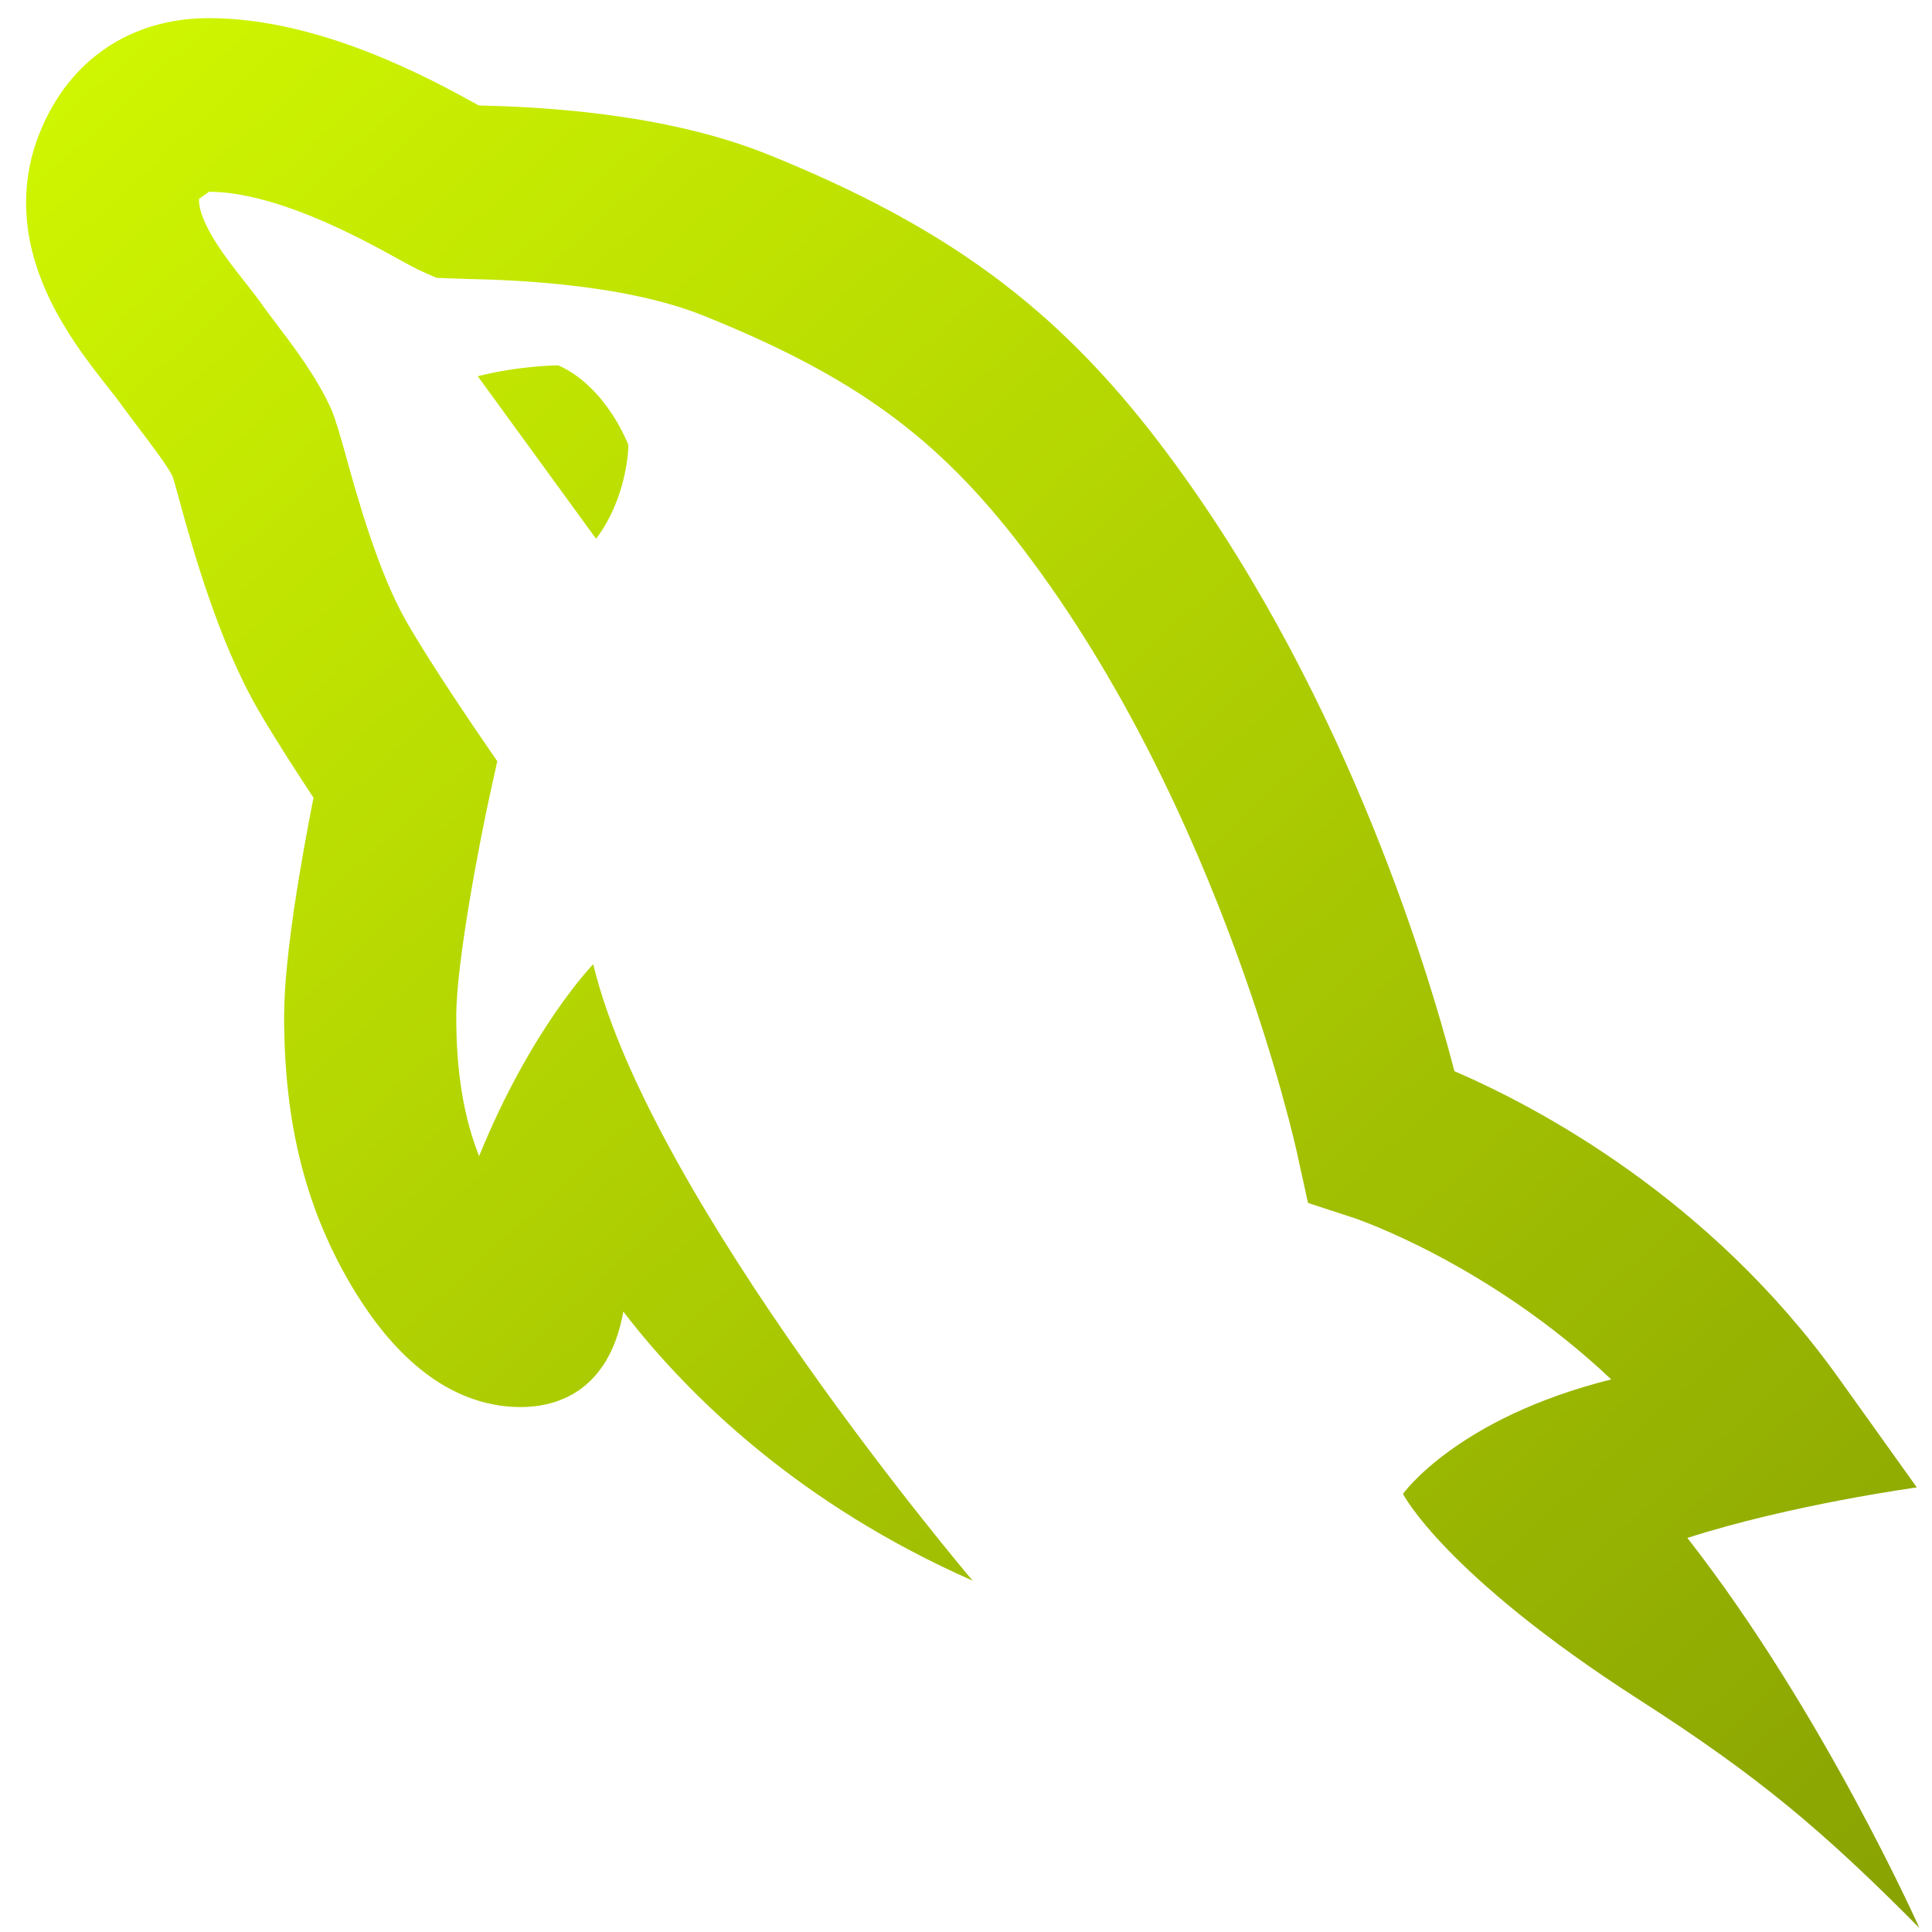
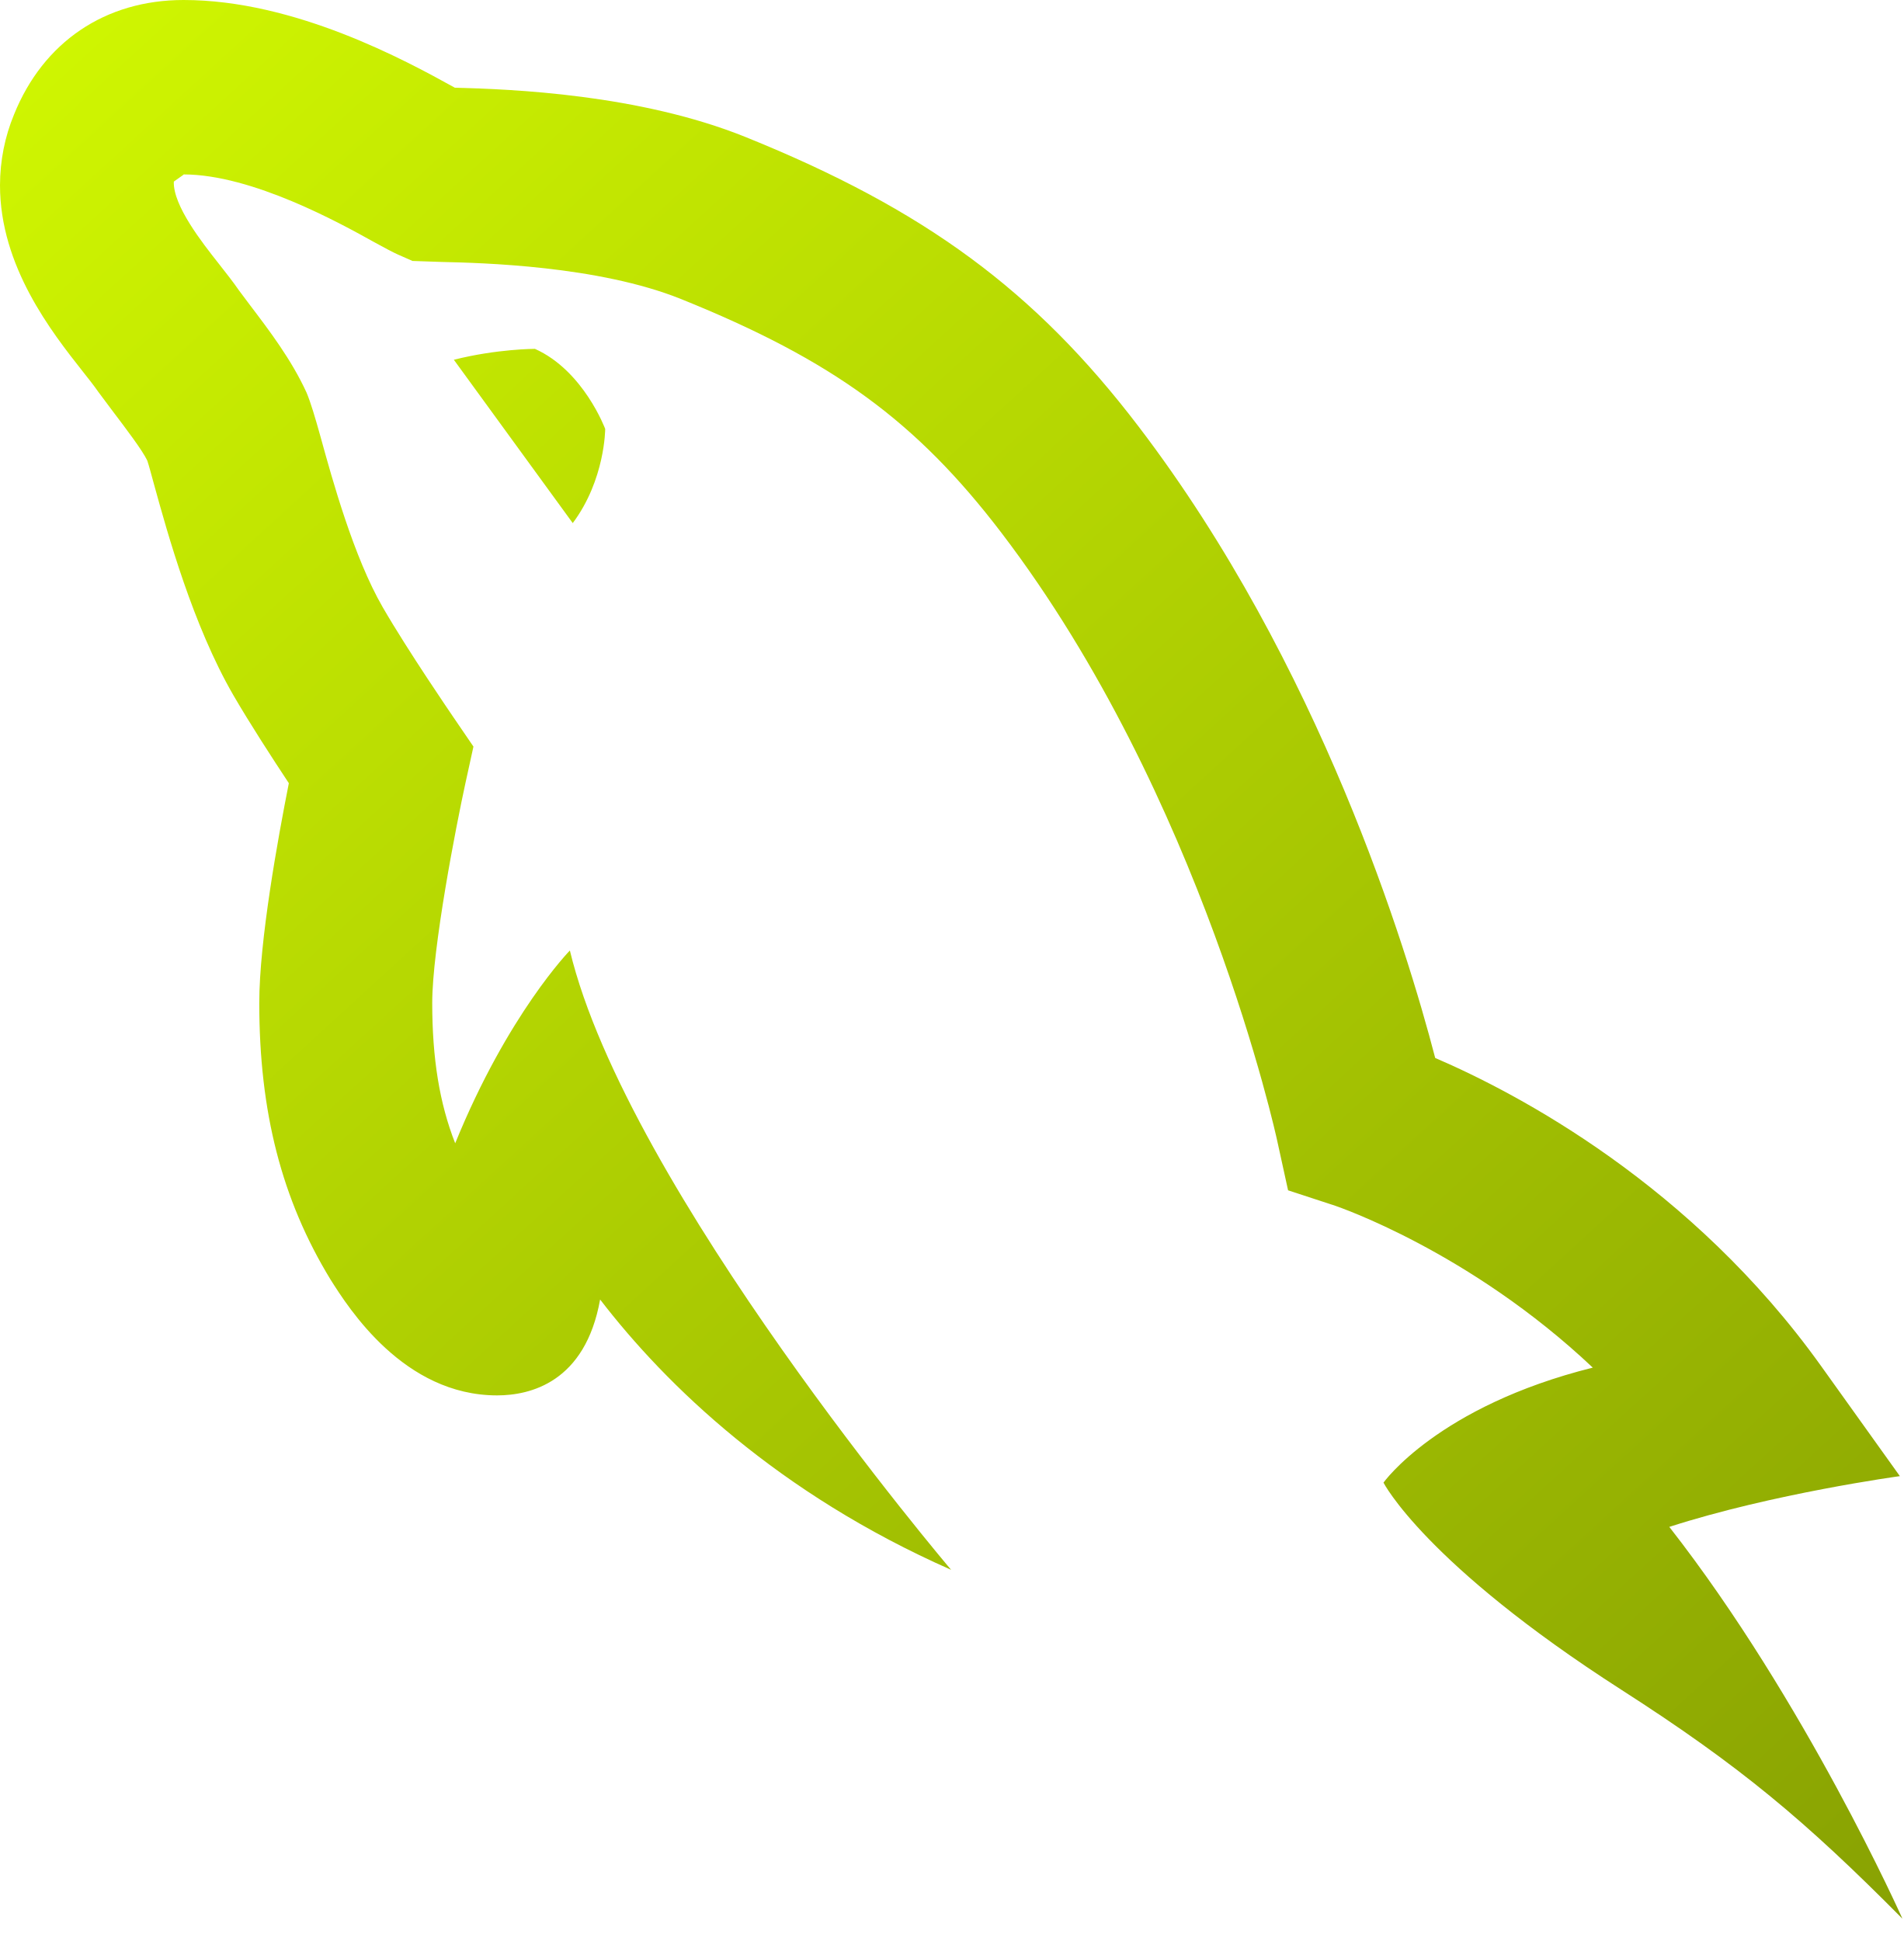
- <svg xmlns="http://www.w3.org/2000/svg" width="52" height="52" viewBox="0 0 52 52" fill="none">
-   <path d="M5.62 0.488C3.521 0.488 1.862 1.611 1.077 3.555C0.829 4.155 0.704 4.792 0.702 5.448C0.699 7.624 2.089 9.389 2.923 10.445C3.069 10.63 3.2 10.794 3.339 10.993L3.715 11.495C4.088 11.988 4.513 12.547 4.647 12.827C4.691 12.956 4.749 13.181 4.828 13.466C5.192 14.786 5.87 17.24 6.95 19.107C7.385 19.859 7.998 20.805 8.438 21.471C8.144 22.956 7.647 25.694 7.647 27.357C7.647 30.278 8.247 32.623 9.556 34.768C10.04 35.535 11.518 37.871 14.017 37.871C14.904 37.871 16.378 37.522 16.777 35.302C18.549 37.608 21.546 40.5 26.179 42.544C26.179 42.544 17.494 32.323 15.967 25.952C15.967 25.952 14.306 27.65 12.895 31.117C12.473 30.047 12.28 28.841 12.28 27.357C12.28 25.892 12.919 22.617 13.166 21.48L13.384 20.489L12.813 19.654C12.804 19.638 11.637 17.939 10.954 16.756C10.176 15.411 9.602 13.328 9.294 12.211C9.143 11.667 9.025 11.273 8.913 11.007C8.508 10.121 7.914 9.343 7.393 8.657L7.104 8.269C6.958 8.056 6.765 7.81 6.547 7.534C6.123 6.997 5.334 5.995 5.357 5.353L5.615 5.17L5.62 5.161C7.461 5.161 9.834 6.48 10.728 6.977C11.02 7.138 11.234 7.25 11.348 7.301L11.75 7.479L12.542 7.507C13.578 7.53 16.725 7.604 18.949 8.501C23.005 10.137 25.247 11.774 27.527 14.762C32.91 21.823 34.897 30.967 34.915 31.058L35.205 32.377L36.472 32.792C36.516 32.809 40.061 34.004 43.367 37.127C39.209 38.165 37.761 40.208 37.761 40.208C37.761 40.208 38.864 42.376 44.132 45.757C47.317 47.801 49.054 49.261 51.66 51.89C51.66 51.89 49.056 46.048 45.416 41.394C48.187 40.499 51.592 40.034 51.592 40.034L49.484 37.086C46.014 32.233 41.36 29.785 39.146 28.831C38.377 25.873 36.054 18.279 31.201 11.915C28.423 8.272 25.468 6.094 20.668 4.157C17.826 3.012 14.408 2.876 12.886 2.838C11.554 2.1 8.594 0.488 5.62 0.488ZM15.03 9.834C15.03 9.834 14.017 9.834 12.859 10.126L16.044 14.502C16.913 13.339 16.913 11.979 16.913 11.979C16.913 11.979 16.335 10.418 15.03 9.834Z" fill="url(#paint0_linear_1142_216)" />
+ <svg xmlns="http://www.w3.org/2000/svg" width="51" height="52" viewBox="0 0 51 52" fill="none">
+   <path d="M4.918 0C2.819 0 1.161 1.123 0.376 3.067C0.128 3.667 0.002 4.304 2.89201e-06 4.96C-0.002 7.136 1.388 8.901 2.221 9.957C2.367 10.142 2.499 10.306 2.638 10.505L3.013 11.007C3.386 11.5 3.811 12.059 3.945 12.339C3.989 12.468 4.048 12.693 4.126 12.978C4.49 14.298 5.169 16.752 6.248 18.619C6.684 19.371 7.297 20.317 7.737 20.982C7.443 22.468 6.945 25.206 6.945 26.869C6.945 29.79 7.545 32.135 8.854 34.28C9.338 35.046 10.816 37.383 13.315 37.383C14.203 37.383 15.677 37.034 16.075 34.814C17.847 37.12 20.844 40.012 25.477 42.056C25.477 42.056 16.792 31.835 15.265 25.464C15.265 25.464 13.604 27.162 12.193 30.629C11.772 29.559 11.578 28.353 11.578 26.869C11.578 25.404 12.217 22.129 12.465 20.991L12.682 20.001L12.112 19.166C12.103 19.15 10.936 17.451 10.252 16.268C9.474 14.923 8.9 12.84 8.592 11.723C8.441 11.179 8.323 10.785 8.212 10.519C7.806 9.633 7.213 8.855 6.692 8.168L6.402 7.781C6.256 7.568 6.063 7.322 5.846 7.046C5.422 6.508 4.632 5.507 4.656 4.865L4.914 4.682L4.918 4.673C6.76 4.673 9.132 5.991 10.026 6.489C10.318 6.65 10.533 6.762 10.646 6.813L11.049 6.991L11.84 7.018C12.876 7.042 16.023 7.116 18.247 8.013C22.303 9.649 24.546 11.286 26.825 14.274C32.209 21.335 34.195 30.479 34.214 30.57L34.503 31.889L35.77 32.304C35.814 32.321 39.36 33.516 42.665 36.639C38.507 37.677 37.059 39.72 37.059 39.72C37.059 39.72 38.162 41.888 43.43 45.269C46.615 47.313 48.352 48.773 50.959 51.402C50.959 51.402 48.354 45.56 44.715 40.906C47.485 40.011 50.891 39.546 50.891 39.546L48.782 36.598C45.312 31.745 40.659 29.296 38.444 28.343C37.675 25.385 35.352 17.791 30.499 11.427C27.722 7.784 24.766 5.606 19.966 3.669C17.124 2.524 13.706 2.388 12.184 2.35C10.852 1.612 7.892 0 4.918 0ZM14.329 9.346C14.329 9.346 13.315 9.346 12.157 9.638L15.342 14.014C16.211 12.851 16.211 11.491 16.211 11.491C16.211 11.491 15.633 9.93 14.329 9.346Z" fill="url(#paint0_linear_1355_1563)" />
  <defs>
-     <linearGradient id="paint0_linear_1142_216" x1="-1.619" y1="-5.774" x2="67.688" y2="69.897" gradientUnits="userSpaceOnUse">
+     <linearGradient id="paint0_linear_1355_1563" x1="-2.321" y1="-6.262" x2="66.986" y2="69.409" gradientUnits="userSpaceOnUse">
      <stop stop-color="#D7FF01" />
      <stop offset="1" stop-color="#708503" />
    </linearGradient>
  </defs>
</svg>
